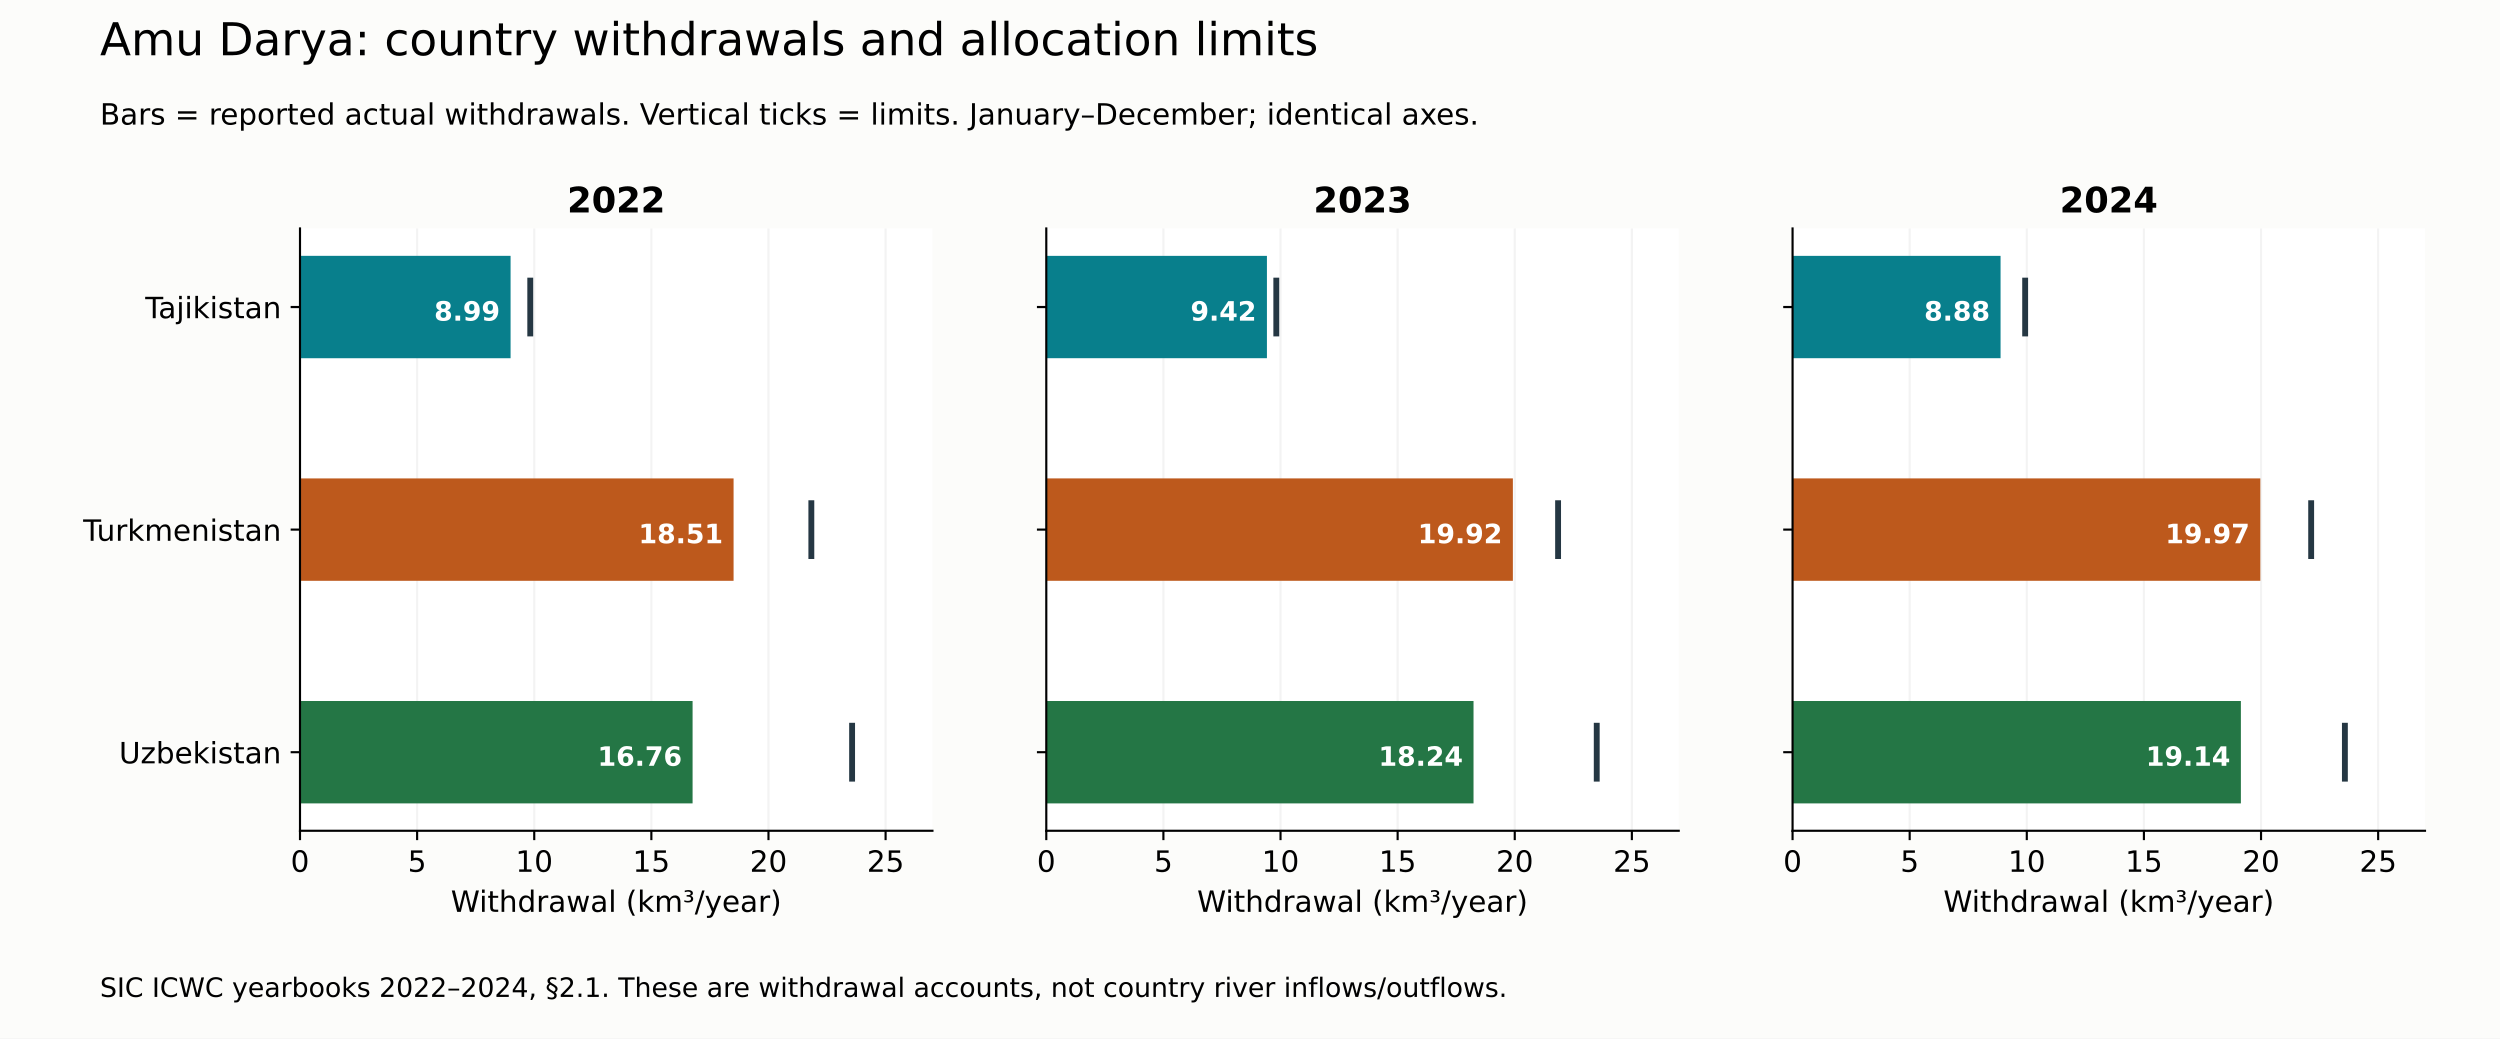
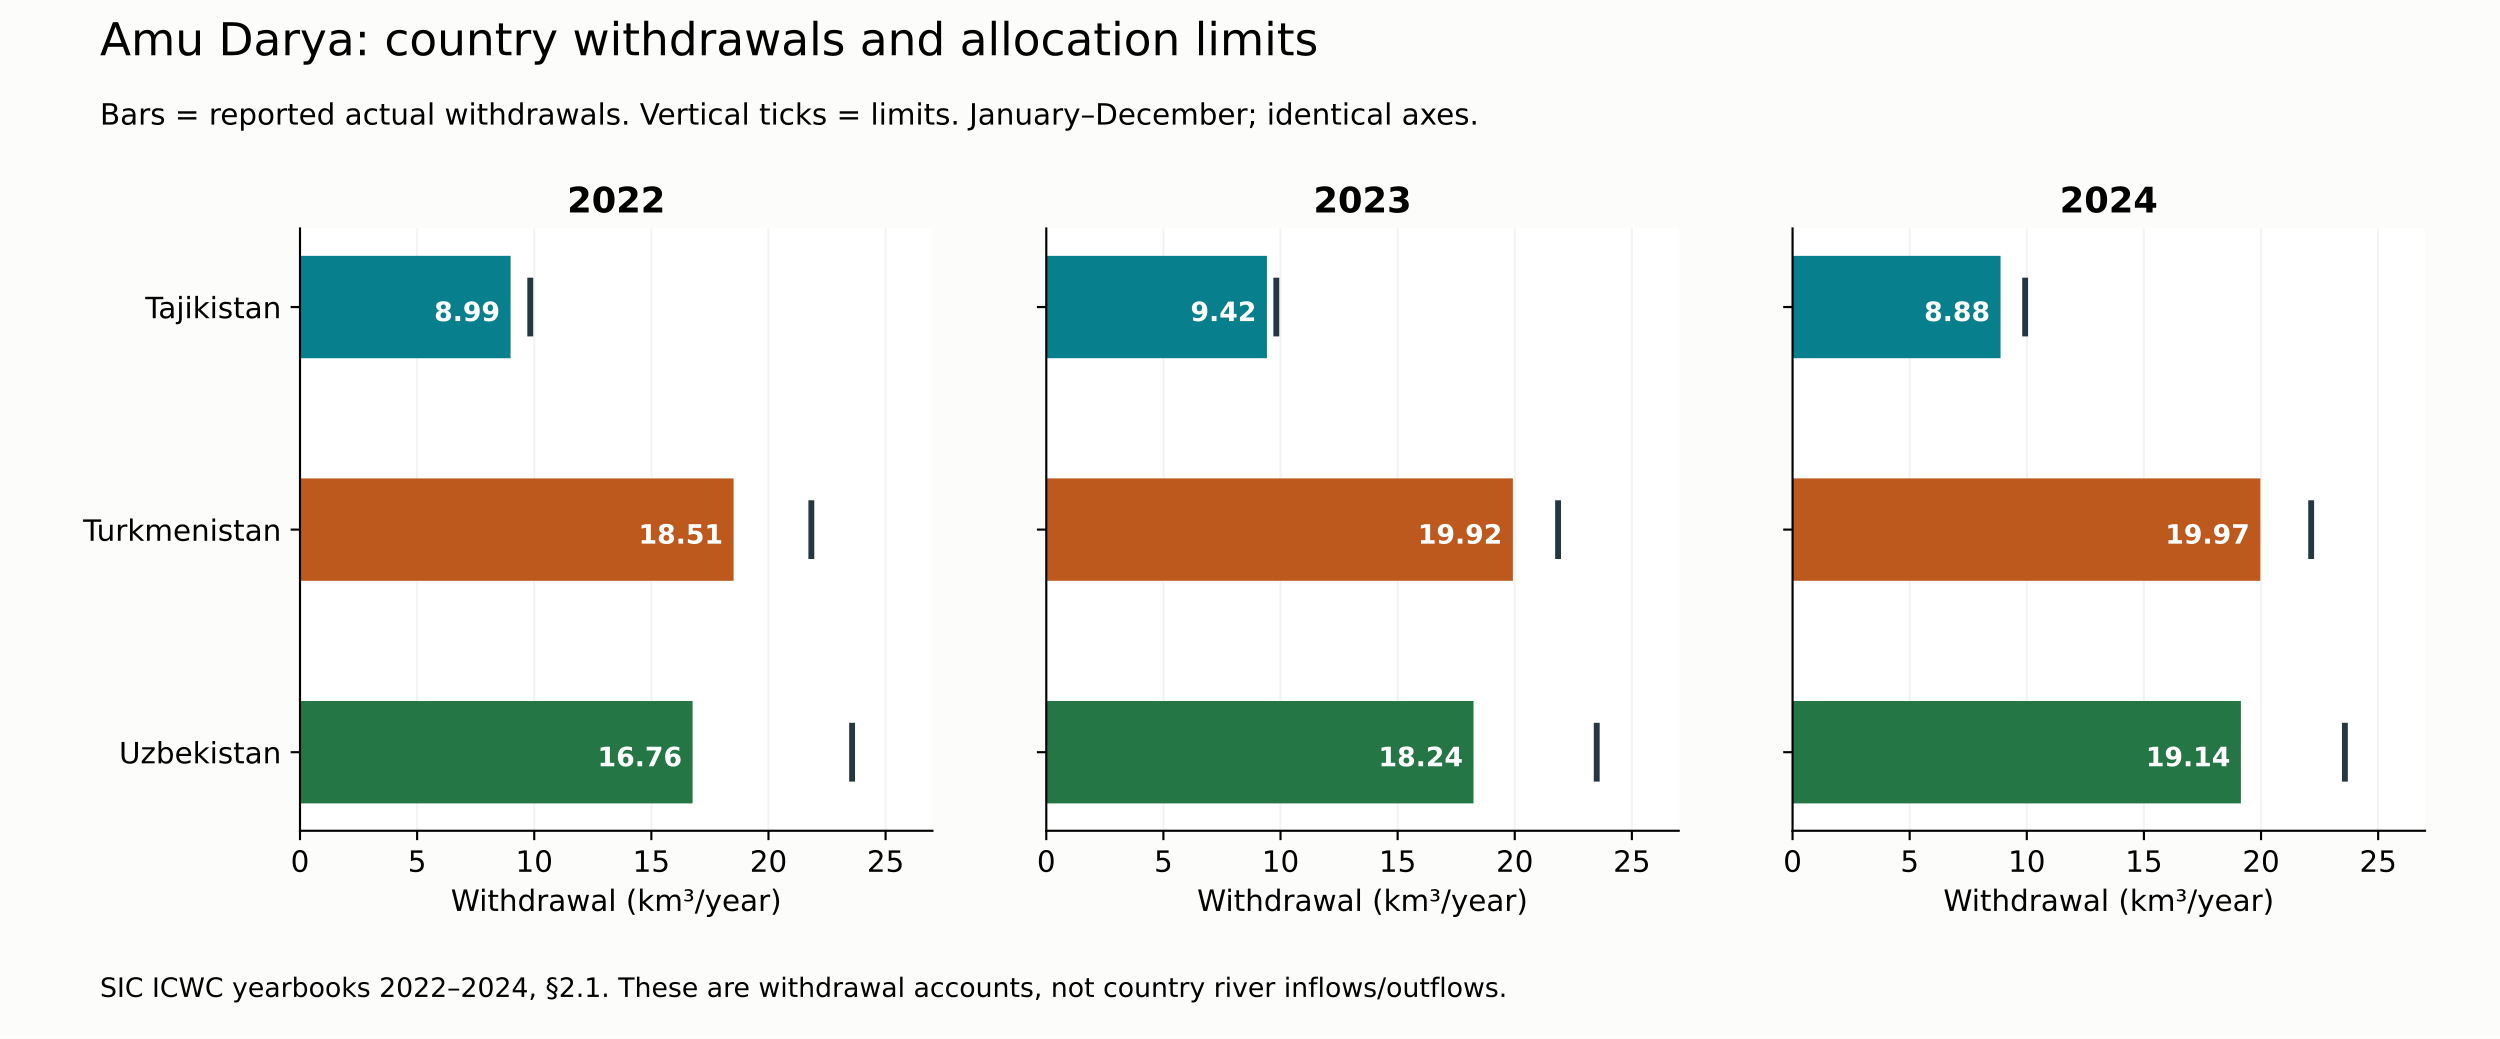
<svg xmlns="http://www.w3.org/2000/svg" xmlns:xlink="http://www.w3.org/1999/xlink" width="936pt" height="388.8pt" viewBox="0 0 936 388.8" version="1.1">
  <defs>
    <style type="text/css">*{stroke-linejoin: round; stroke-linecap: butt}</style>
  </defs>
  <g id="figure_1">
    <g id="patch_1">
      <path d="M 0 388.8  L 936 388.8  L 936 0  L 0 0  z " style="fill: #fcfcfa" />
    </g>
    <g id="axes_1">
      <g id="patch_2">
        <path d="M 112.32 311.04  L 349.106 311.04  L 349.106 85.536  L 112.32 85.536  z " style="fill: #ffffff" />
      </g>
      <g id="matplotlib.axis_1">
        <g id="xtick_1">
          <g id="line2d_1">
-             <path d="M 112.32 311.04  L 112.32 85.536  " clip-path="url(#pdd16792091)" style="fill: none; stroke: #b0b0b0; stroke-opacity: 0.15; stroke-width: 0.8; stroke-linecap: square" />
+             <path d="M 112.32 311.04  L 112.32 85.536  " clip-path="url(#p8ad01126ba)" style="fill: none; stroke: #b0b0b0; stroke-opacity: 0.15; stroke-width: 0.8; stroke-linecap: square" />
          </g>
          <g id="line2d_2">
            <defs>
              <path id="ma40e6b1be5" d="M 0 0  L 0 3.5  " style="stroke: #000000; stroke-width: 0.8" />
            </defs>
            <g>
              <use xlink:href="#ma40e6b1be5" x="112.32" y="311.04" style="stroke: #000000; stroke-width: 0.8" />
            </g>
          </g>
          <g id="text_1">
-             <text style="font-size: 11px; font-family: 'DejaVu Sans'; text-anchor: middle" x="112.32" y="326.397" transform="rotate(-0 112.32 326.3974)">0</text>
+             <text style="font-size: 11px; font-family: 'DejaVu Sans'; text-anchor: middle" x="112.32" y="326.398" transform="rotate(-0 112.32 326.3983)">0</text>
          </g>
        </g>
        <g id="xtick_2">
          <g id="line2d_3">
-             <path d="M 156.169 311.04  L 156.169 85.536  " clip-path="url(#pdd16792091)" style="fill: none; stroke: #b0b0b0; stroke-opacity: 0.15; stroke-width: 0.8; stroke-linecap: square" />
+             <path d="M 156.169 311.04  L 156.169 85.536  " clip-path="url(#p8ad01126ba)" style="fill: none; stroke: #b0b0b0; stroke-opacity: 0.15; stroke-width: 0.8; stroke-linecap: square" />
          </g>
          <g id="line2d_4">
            <g>
              <use xlink:href="#ma40e6b1be5" x="156.169" y="311.04" style="stroke: #000000; stroke-width: 0.8" />
            </g>
          </g>
          <g id="text_2">
-             <text style="font-size: 11px; font-family: 'DejaVu Sans'; text-anchor: middle" x="156.169" y="326.397" transform="rotate(-0 156.1692 326.3974)">5</text>
+             <text style="font-size: 11px; font-family: 'DejaVu Sans'; text-anchor: middle" x="156.169" y="326.398" transform="rotate(-0 156.1692 326.3983)">5</text>
          </g>
        </g>
        <g id="xtick_3">
          <g id="line2d_5">
-             <path d="M 200.018 311.04  L 200.018 85.536  " clip-path="url(#pdd16792091)" style="fill: none; stroke: #b0b0b0; stroke-opacity: 0.15; stroke-width: 0.8; stroke-linecap: square" />
+             <path d="M 200.018 311.04  L 200.018 85.536  " clip-path="url(#p8ad01126ba)" style="fill: none; stroke: #b0b0b0; stroke-opacity: 0.15; stroke-width: 0.8; stroke-linecap: square" />
          </g>
          <g id="line2d_6">
            <g>
              <use xlink:href="#ma40e6b1be5" x="200.018" y="311.04" style="stroke: #000000; stroke-width: 0.8" />
            </g>
          </g>
          <g id="text_3">
-             <text style="font-size: 11px; font-family: 'DejaVu Sans'; text-anchor: middle" x="200.018" y="326.397" transform="rotate(-0 200.0184 326.3974)">10</text>
+             <text style="font-size: 11px; font-family: 'DejaVu Sans'; text-anchor: middle" x="200.018" y="326.398" transform="rotate(-0 200.0184 326.3983)">10</text>
          </g>
        </g>
        <g id="xtick_4">
          <g id="line2d_7">
-             <path d="M 243.868 311.04  L 243.868 85.536  " clip-path="url(#pdd16792091)" style="fill: none; stroke: #b0b0b0; stroke-opacity: 0.15; stroke-width: 0.8; stroke-linecap: square" />
+             <path d="M 243.868 311.04  L 243.868 85.536  " clip-path="url(#p8ad01126ba)" style="fill: none; stroke: #b0b0b0; stroke-opacity: 0.15; stroke-width: 0.8; stroke-linecap: square" />
          </g>
          <g id="line2d_8">
            <g>
              <use xlink:href="#ma40e6b1be5" x="243.868" y="311.04" style="stroke: #000000; stroke-width: 0.8" />
            </g>
          </g>
          <g id="text_4">
-             <text style="font-size: 11px; font-family: 'DejaVu Sans'; text-anchor: middle" x="243.868" y="326.397" transform="rotate(-0 243.8676 326.3974)">15</text>
+             <text style="font-size: 11px; font-family: 'DejaVu Sans'; text-anchor: middle" x="243.868" y="326.398" transform="rotate(-0 243.8676 326.3983)">15</text>
          </g>
        </g>
        <g id="xtick_5">
          <g id="line2d_9">
-             <path d="M 287.717 311.04  L 287.717 85.536  " clip-path="url(#pdd16792091)" style="fill: none; stroke: #b0b0b0; stroke-opacity: 0.15; stroke-width: 0.8; stroke-linecap: square" />
+             <path d="M 287.717 311.04  L 287.717 85.536  " clip-path="url(#p8ad01126ba)" style="fill: none; stroke: #b0b0b0; stroke-opacity: 0.15; stroke-width: 0.8; stroke-linecap: square" />
          </g>
          <g id="line2d_10">
            <g>
              <use xlink:href="#ma40e6b1be5" x="287.717" y="311.04" style="stroke: #000000; stroke-width: 0.8" />
            </g>
          </g>
          <g id="text_5">
-             <text style="font-size: 11px; font-family: 'DejaVu Sans'; text-anchor: middle" x="287.717" y="326.397" transform="rotate(-0 287.7168 326.3974)">20</text>
+             <text style="font-size: 11px; font-family: 'DejaVu Sans'; text-anchor: middle" x="287.717" y="326.398" transform="rotate(-0 287.7168 326.3983)">20</text>
          </g>
        </g>
        <g id="xtick_6">
          <g id="line2d_11">
-             <path d="M 331.566 311.04  L 331.566 85.536  " clip-path="url(#pdd16792091)" style="fill: none; stroke: #b0b0b0; stroke-opacity: 0.15; stroke-width: 0.8; stroke-linecap: square" />
+             <path d="M 331.566 311.04  L 331.566 85.536  " clip-path="url(#p8ad01126ba)" style="fill: none; stroke: #b0b0b0; stroke-opacity: 0.15; stroke-width: 0.8; stroke-linecap: square" />
          </g>
          <g id="line2d_12">
            <g>
              <use xlink:href="#ma40e6b1be5" x="331.566" y="311.04" style="stroke: #000000; stroke-width: 0.8" />
            </g>
          </g>
          <g id="text_6">
-             <text style="font-size: 11px; font-family: 'DejaVu Sans'; text-anchor: middle" x="331.566" y="326.397" transform="rotate(-0 331.566 326.3974)">25</text>
+             <text style="font-size: 11px; font-family: 'DejaVu Sans'; text-anchor: middle" x="331.566" y="326.398" transform="rotate(-0 331.566 326.3983)">25</text>
          </g>
        </g>
        <g id="text_7">
-           <text style="font-size: 11px; font-family: 'DejaVu Sans'; text-anchor: middle" x="230.713" y="341.398" transform="rotate(-0 230.7129 341.3983)">Withdrawal (km³/year)</text>
+           <text style="font-size: 11px; font-family: 'DejaVu Sans'; text-anchor: middle" x="230.713" y="341.044" transform="rotate(-0 230.7129 341.0442)">Withdrawal (km³/year)</text>
        </g>
      </g>
      <g id="matplotlib.axis_2">
        <g id="ytick_1">
          <g id="line2d_13">
            <defs>
              <path id="md8d82b8edd" d="M 0 0  L -3.5 0  " style="stroke: #000000; stroke-width: 0.8" />
            </defs>
            <g>
              <use xlink:href="#md8d82b8edd" x="112.32" y="114.953" style="stroke: #000000; stroke-width: 0.8" />
            </g>
          </g>
          <g id="text_8">
            <text style="font-size: 11px; font-family: 'DejaVu Sans'; text-anchor: end" x="105.32" y="119.132" transform="rotate(-0 105.32 119.1323)">Tajikistan</text>
          </g>
        </g>
        <g id="ytick_2">
          <g id="line2d_14">
            <g>
              <use xlink:href="#md8d82b8edd" x="112.32" y="198.288" style="stroke: #000000; stroke-width: 0.8" />
            </g>
          </g>
          <g id="text_9">
            <text style="font-size: 11px; font-family: 'DejaVu Sans'; text-anchor: end" x="105.32" y="202.467" transform="rotate(-0 105.32 202.4671)">Turkmenistan</text>
          </g>
        </g>
        <g id="ytick_3">
          <g id="line2d_15">
            <g>
              <use xlink:href="#md8d82b8edd" x="112.32" y="281.623" style="stroke: #000000; stroke-width: 0.8" />
            </g>
          </g>
          <g id="text_10">
            <text style="font-size: 11px; font-family: 'DejaVu Sans'; text-anchor: end" x="105.32" y="285.802" transform="rotate(-0 105.32 285.802)">Uzbekistan</text>
          </g>
        </g>
      </g>
      <g id="patch_3">
-         <path d="M 112.32 95.786  L 191.161 95.786  L 191.161 134.12  L 112.32 134.12  z " clip-path="url(#pdd16792091)" style="fill: #087f8c" />
+         <path d="M 112.32 95.786  L 191.161 95.786  L 191.161 134.12  L 112.32 134.12  z " clip-path="url(#p8ad01126ba)" style="fill: #087f8c" />
      </g>
      <g id="patch_4">
-         <path d="M 112.32 179.121  L 274.65 179.121  L 274.65 217.455  L 112.32 217.455  z " clip-path="url(#pdd16792091)" style="fill: #bd591c" />
+         <path d="M 112.32 179.121  L 274.65 179.121  L 274.65 217.455  L 112.32 217.455  z " clip-path="url(#p8ad01126ba)" style="fill: #bd591c" />
      </g>
      <g id="patch_5">
-         <path d="M 112.32 262.456  L 259.303 262.456  L 259.303 300.79  L 112.32 300.79  z " clip-path="url(#pdd16792091)" style="fill: #247645" />
+         <path d="M 112.32 262.456  L 259.303 262.456  L 259.303 300.79  L 112.32 300.79  z " clip-path="url(#p8ad01126ba)" style="fill: #247645" />
      </g>
      <g id="line2d_16">
        <defs>
          <path id="m08ef2047b4" d="M 0 11  L 0 -11  " style="stroke: #253743; stroke-width: 2.2" />
        </defs>
-         <g clip-path="url(#pdd16792091)">
+         <g clip-path="url(#p8ad01126ba)">
          <use xlink:href="#m08ef2047b4" x="198.528" y="114.953" style="fill: #253743; stroke: #253743; stroke-width: 2.2" />
        </g>
      </g>
      <g id="line2d_17">
-         <g clip-path="url(#pdd16792091)">
+         <g clip-path="url(#p8ad01126ba)">
          <use xlink:href="#m08ef2047b4" x="303.766" y="198.288" style="fill: #253743; stroke: #253743; stroke-width: 2.2" />
        </g>
      </g>
      <g id="line2d_18">
-         <g clip-path="url(#pdd16792091)">
+         <g clip-path="url(#p8ad01126ba)">
          <use xlink:href="#m08ef2047b4" x="319.025" y="281.623" style="fill: #253743; stroke: #253743; stroke-width: 2.2" />
        </g>
      </g>
      <g id="patch_6">
        <path d="M 112.32 311.04  L 112.32 85.536  " style="fill: none; stroke: #000000; stroke-width: 0.8; stroke-linejoin: miter; stroke-linecap: square" />
      </g>
      <g id="patch_7">
        <path d="M 112.32 311.04  L 349.106 311.04  " style="fill: none; stroke: #000000; stroke-width: 0.8; stroke-linejoin: miter; stroke-linecap: square" />
      </g>
      <g id="text_11">
-         <text style="font-weight: 700; font-size: 10px; font-family: 'DejaVu Sans'; text-anchor: end; fill: #ffffff" x="187.214" y="120.051" transform="rotate(-0 187.2144 120.0509)">8.99</text>
+         <text style="font-weight: 700; font-size: 10px; font-family: 'DejaVu Sans'; text-anchor: end; fill: #ffffff" x="187.214" y="120.213" transform="rotate(-0 187.2144 120.2126)">8.99</text>
      </g>
      <g id="text_12">
-         <text style="font-weight: 700; font-size: 10px; font-family: 'DejaVu Sans'; text-anchor: end; fill: #ffffff" x="270.703" y="203.386" transform="rotate(-0 270.7033 203.3857)">18.51</text>
+         <text style="font-weight: 700; font-size: 10px; font-family: 'DejaVu Sans'; text-anchor: end; fill: #ffffff" x="270.703" y="203.547" transform="rotate(-0 270.7033 203.5474)">18.51</text>
      </g>
      <g id="text_13">
-         <text style="font-weight: 700; font-size: 10px; font-family: 'DejaVu Sans'; text-anchor: end; fill: #ffffff" x="255.356" y="286.721" transform="rotate(-0 255.3561 286.7205)">16.76</text>
+         <text style="font-weight: 700; font-size: 10px; font-family: 'DejaVu Sans'; text-anchor: end; fill: #ffffff" x="255.356" y="286.882" transform="rotate(-0 255.3561 286.8822)">16.76</text>
      </g>
      <g id="text_14">
        <text style="font-weight: 700; font-size: 13.2px; font-family: 'DejaVu Sans'; text-anchor: middle" x="230.713" y="79.536" transform="rotate(-0 230.7129 79.536)">2022</text>
      </g>
    </g>
    <g id="axes_2">
      <g id="patch_8">
        <path d="M 391.727 311.04  L 628.513 311.04  L 628.513 85.536  L 391.727 85.536  z " style="fill: #ffffff" />
      </g>
      <g id="matplotlib.axis_3">
        <g id="xtick_7">
          <g id="line2d_19">
-             <path d="M 391.727 311.04  L 391.727 85.536  " clip-path="url(#p97cf381e93)" style="fill: none; stroke: #b0b0b0; stroke-opacity: 0.15; stroke-width: 0.8; stroke-linecap: square" />
+             <path d="M 391.727 311.04  L 391.727 85.536  " clip-path="url(#p509d5b0ee3)" style="fill: none; stroke: #b0b0b0; stroke-opacity: 0.15; stroke-width: 0.8; stroke-linecap: square" />
          </g>
          <g id="line2d_20">
            <g>
              <use xlink:href="#ma40e6b1be5" x="391.727" y="311.04" style="stroke: #000000; stroke-width: 0.8" />
            </g>
          </g>
          <g id="text_15">
-             <text style="font-size: 11px; font-family: 'DejaVu Sans'; text-anchor: middle" x="391.727" y="326.397" transform="rotate(-0 391.7271 326.3974)">0</text>
+             <text style="font-size: 11px; font-family: 'DejaVu Sans'; text-anchor: middle" x="391.727" y="326.398" transform="rotate(-0 391.7271 326.3983)">0</text>
          </g>
        </g>
        <g id="xtick_8">
          <g id="line2d_21">
-             <path d="M 435.576 311.04  L 435.576 85.536  " clip-path="url(#p97cf381e93)" style="fill: none; stroke: #b0b0b0; stroke-opacity: 0.15; stroke-width: 0.8; stroke-linecap: square" />
+             <path d="M 435.576 311.04  L 435.576 85.536  " clip-path="url(#p509d5b0ee3)" style="fill: none; stroke: #b0b0b0; stroke-opacity: 0.15; stroke-width: 0.8; stroke-linecap: square" />
          </g>
          <g id="line2d_22">
            <g>
              <use xlink:href="#ma40e6b1be5" x="435.576" y="311.04" style="stroke: #000000; stroke-width: 0.8" />
            </g>
          </g>
          <g id="text_16">
-             <text style="font-size: 11px; font-family: 'DejaVu Sans'; text-anchor: middle" x="435.576" y="326.397" transform="rotate(-0 435.5763 326.3974)">5</text>
+             <text style="font-size: 11px; font-family: 'DejaVu Sans'; text-anchor: middle" x="435.576" y="326.398" transform="rotate(-0 435.5763 326.3983)">5</text>
          </g>
        </g>
        <g id="xtick_9">
          <g id="line2d_23">
-             <path d="M 479.426 311.04  L 479.426 85.536  " clip-path="url(#p97cf381e93)" style="fill: none; stroke: #b0b0b0; stroke-opacity: 0.15; stroke-width: 0.8; stroke-linecap: square" />
+             <path d="M 479.426 311.04  L 479.426 85.536  " clip-path="url(#p509d5b0ee3)" style="fill: none; stroke: #b0b0b0; stroke-opacity: 0.15; stroke-width: 0.8; stroke-linecap: square" />
          </g>
          <g id="line2d_24">
            <g>
              <use xlink:href="#ma40e6b1be5" x="479.426" y="311.04" style="stroke: #000000; stroke-width: 0.8" />
            </g>
          </g>
          <g id="text_17">
-             <text style="font-size: 11px; font-family: 'DejaVu Sans'; text-anchor: middle" x="479.426" y="326.397" transform="rotate(-0 479.4256 326.3974)">10</text>
+             <text style="font-size: 11px; font-family: 'DejaVu Sans'; text-anchor: middle" x="479.426" y="326.398" transform="rotate(-0 479.4256 326.3983)">10</text>
          </g>
        </g>
        <g id="xtick_10">
          <g id="line2d_25">
-             <path d="M 523.275 311.04  L 523.275 85.536  " clip-path="url(#p97cf381e93)" style="fill: none; stroke: #b0b0b0; stroke-opacity: 0.15; stroke-width: 0.8; stroke-linecap: square" />
+             <path d="M 523.275 311.04  L 523.275 85.536  " clip-path="url(#p509d5b0ee3)" style="fill: none; stroke: #b0b0b0; stroke-opacity: 0.15; stroke-width: 0.8; stroke-linecap: square" />
          </g>
          <g id="line2d_26">
            <g>
              <use xlink:href="#ma40e6b1be5" x="523.275" y="311.04" style="stroke: #000000; stroke-width: 0.8" />
            </g>
          </g>
          <g id="text_18">
-             <text style="font-size: 11px; font-family: 'DejaVu Sans'; text-anchor: middle" x="523.275" y="326.397" transform="rotate(-0 523.2748 326.3974)">15</text>
+             <text style="font-size: 11px; font-family: 'DejaVu Sans'; text-anchor: middle" x="523.275" y="326.398" transform="rotate(-0 523.2748 326.3983)">15</text>
          </g>
        </g>
        <g id="xtick_11">
          <g id="line2d_27">
-             <path d="M 567.124 311.04  L 567.124 85.536  " clip-path="url(#p97cf381e93)" style="fill: none; stroke: #b0b0b0; stroke-opacity: 0.15; stroke-width: 0.8; stroke-linecap: square" />
+             <path d="M 567.124 311.04  L 567.124 85.536  " clip-path="url(#p509d5b0ee3)" style="fill: none; stroke: #b0b0b0; stroke-opacity: 0.15; stroke-width: 0.8; stroke-linecap: square" />
          </g>
          <g id="line2d_28">
            <g>
              <use xlink:href="#ma40e6b1be5" x="567.124" y="311.04" style="stroke: #000000; stroke-width: 0.8" />
            </g>
          </g>
          <g id="text_19">
-             <text style="font-size: 11px; font-family: 'DejaVu Sans'; text-anchor: middle" x="567.124" y="326.397" transform="rotate(-0 567.124 326.3974)">20</text>
+             <text style="font-size: 11px; font-family: 'DejaVu Sans'; text-anchor: middle" x="567.124" y="326.398" transform="rotate(-0 567.124 326.3983)">20</text>
          </g>
        </g>
        <g id="xtick_12">
          <g id="line2d_29">
-             <path d="M 610.973 311.04  L 610.973 85.536  " clip-path="url(#p97cf381e93)" style="fill: none; stroke: #b0b0b0; stroke-opacity: 0.15; stroke-width: 0.8; stroke-linecap: square" />
+             <path d="M 610.973 311.04  L 610.973 85.536  " clip-path="url(#p509d5b0ee3)" style="fill: none; stroke: #b0b0b0; stroke-opacity: 0.15; stroke-width: 0.8; stroke-linecap: square" />
          </g>
          <g id="line2d_30">
            <g>
              <use xlink:href="#ma40e6b1be5" x="610.973" y="311.04" style="stroke: #000000; stroke-width: 0.8" />
            </g>
          </g>
          <g id="text_20">
-             <text style="font-size: 11px; font-family: 'DejaVu Sans'; text-anchor: middle" x="610.973" y="326.397" transform="rotate(-0 610.9732 326.3974)">25</text>
+             <text style="font-size: 11px; font-family: 'DejaVu Sans'; text-anchor: middle" x="610.973" y="326.398" transform="rotate(-0 610.9732 326.3983)">25</text>
          </g>
        </g>
        <g id="text_21">
-           <text style="font-size: 11px; font-family: 'DejaVu Sans'; text-anchor: middle" x="510.12" y="341.398" transform="rotate(-0 510.12 341.3983)">Withdrawal (km³/year)</text>
+           <text style="font-size: 11px; font-family: 'DejaVu Sans'; text-anchor: middle" x="510.12" y="341.044" transform="rotate(-0 510.12 341.0442)">Withdrawal (km³/year)</text>
        </g>
      </g>
      <g id="matplotlib.axis_4">
        <g id="ytick_4">
          <g id="line2d_31">
            <g>
              <use xlink:href="#md8d82b8edd" x="391.727" y="114.953" style="stroke: #000000; stroke-width: 0.8" />
            </g>
          </g>
        </g>
        <g id="ytick_5">
          <g id="line2d_32">
            <g>
              <use xlink:href="#md8d82b8edd" x="391.727" y="198.288" style="stroke: #000000; stroke-width: 0.8" />
            </g>
          </g>
        </g>
        <g id="ytick_6">
          <g id="line2d_33">
            <g>
              <use xlink:href="#md8d82b8edd" x="391.727" y="281.623" style="stroke: #000000; stroke-width: 0.8" />
            </g>
          </g>
        </g>
      </g>
      <g id="patch_9">
-         <path d="M 391.727 95.786  L 474.339 95.786  L 474.339 134.12  L 391.727 134.12  z " clip-path="url(#p97cf381e93)" style="fill: #087f8c" />
+         <path d="M 391.727 95.786  L 474.339 95.786  L 474.339 134.12  L 391.727 134.12  z " clip-path="url(#p509d5b0ee3)" style="fill: #087f8c" />
      </g>
      <g id="patch_10">
-         <path d="M 391.727 179.121  L 566.422 179.121  L 566.422 217.455  L 391.727 217.455  z " clip-path="url(#p97cf381e93)" style="fill: #bd591c" />
+         <path d="M 391.727 179.121  L 566.422 179.121  L 566.422 217.455  L 391.727 217.455  z " clip-path="url(#p509d5b0ee3)" style="fill: #bd591c" />
      </g>
      <g id="patch_11">
-         <path d="M 391.727 262.456  L 551.689 262.456  L 551.689 300.79  L 391.727 300.79  z " clip-path="url(#p97cf381e93)" style="fill: #247645" />
+         <path d="M 391.727 262.456  L 551.689 262.456  L 551.689 300.79  L 391.727 300.79  z " clip-path="url(#p509d5b0ee3)" style="fill: #247645" />
      </g>
      <g id="line2d_34">
-         <g clip-path="url(#p97cf381e93)">
+         <g clip-path="url(#p509d5b0ee3)">
          <use xlink:href="#m08ef2047b4" x="477.847" y="114.953" style="fill: #253743; stroke: #253743; stroke-width: 2.2" />
        </g>
      </g>
      <g id="line2d_35">
-         <g clip-path="url(#p97cf381e93)">
+         <g clip-path="url(#p509d5b0ee3)">
          <use xlink:href="#m08ef2047b4" x="583.348" y="198.288" style="fill: #253743; stroke: #253743; stroke-width: 2.2" />
        </g>
      </g>
      <g id="line2d_36">
-         <g clip-path="url(#p97cf381e93)">
+         <g clip-path="url(#p509d5b0ee3)">
          <use xlink:href="#m08ef2047b4" x="597.818" y="281.623" style="fill: #253743; stroke: #253743; stroke-width: 2.2" />
        </g>
      </g>
      <g id="patch_12">
        <path d="M 391.727 311.04  L 391.727 85.536  " style="fill: none; stroke: #000000; stroke-width: 0.8; stroke-linejoin: miter; stroke-linecap: square" />
      </g>
      <g id="patch_13">
        <path d="M 391.727 311.04  L 628.513 311.04  " style="fill: none; stroke: #000000; stroke-width: 0.8; stroke-linejoin: miter; stroke-linecap: square" />
      </g>
      <g id="text_22">
-         <text style="font-weight: 700; font-size: 10px; font-family: 'DejaVu Sans'; text-anchor: end; fill: #ffffff" x="470.393" y="120.051" transform="rotate(-0 470.3926 120.0509)">9.42</text>
+         <text style="font-weight: 700; font-size: 10px; font-family: 'DejaVu Sans'; text-anchor: end; fill: #ffffff" x="470.393" y="120.213" transform="rotate(-0 470.3926 120.2126)">9.42</text>
      </g>
      <g id="text_23">
-         <text style="font-weight: 700; font-size: 10px; font-family: 'DejaVu Sans'; text-anchor: end; fill: #ffffff" x="562.476" y="203.386" transform="rotate(-0 562.476 203.3857)">19.92</text>
+         <text style="font-weight: 700; font-size: 10px; font-family: 'DejaVu Sans'; text-anchor: end; fill: #ffffff" x="562.476" y="203.547" transform="rotate(-0 562.476 203.5474)">19.92</text>
      </g>
      <g id="text_24">
-         <text style="font-weight: 700; font-size: 10px; font-family: 'DejaVu Sans'; text-anchor: end; fill: #ffffff" x="547.743" y="286.721" transform="rotate(-0 547.7426 286.7205)">18.24</text>
+         <text style="font-weight: 700; font-size: 10px; font-family: 'DejaVu Sans'; text-anchor: end; fill: #ffffff" x="547.743" y="286.882" transform="rotate(-0 547.7426 286.8822)">18.24</text>
      </g>
      <g id="text_25">
        <text style="font-weight: 700; font-size: 13.2px; font-family: 'DejaVu Sans'; text-anchor: middle" x="510.12" y="79.536" transform="rotate(-0 510.12 79.536)">2023</text>
      </g>
    </g>
    <g id="axes_3">
      <g id="patch_14">
        <path d="M 671.134 311.04  L 907.92 311.04  L 907.92 85.536  L 671.134 85.536  z " style="fill: #ffffff" />
      </g>
      <g id="matplotlib.axis_5">
        <g id="xtick_13">
          <g id="line2d_37">
-             <path d="M 671.134 311.04  L 671.134 85.536  " clip-path="url(#p5b3b66e441)" style="fill: none; stroke: #b0b0b0; stroke-opacity: 0.15; stroke-width: 0.8; stroke-linecap: square" />
+             <path d="M 671.134 311.04  L 671.134 85.536  " clip-path="url(#pffb5b3cfed)" style="fill: none; stroke: #b0b0b0; stroke-opacity: 0.15; stroke-width: 0.8; stroke-linecap: square" />
          </g>
          <g id="line2d_38">
            <g>
              <use xlink:href="#ma40e6b1be5" x="671.134" y="311.04" style="stroke: #000000; stroke-width: 0.8" />
            </g>
          </g>
          <g id="text_26">
-             <text style="font-size: 11px; font-family: 'DejaVu Sans'; text-anchor: middle" x="671.134" y="326.397" transform="rotate(-0 671.1343 326.3974)">0</text>
+             <text style="font-size: 11px; font-family: 'DejaVu Sans'; text-anchor: middle" x="671.134" y="326.398" transform="rotate(-0 671.1343 326.3983)">0</text>
          </g>
        </g>
        <g id="xtick_14">
          <g id="line2d_39">
-             <path d="M 714.983 311.04  L 714.983 85.536  " clip-path="url(#p5b3b66e441)" style="fill: none; stroke: #b0b0b0; stroke-opacity: 0.15; stroke-width: 0.8; stroke-linecap: square" />
+             <path d="M 714.983 311.04  L 714.983 85.536  " clip-path="url(#pffb5b3cfed)" style="fill: none; stroke: #b0b0b0; stroke-opacity: 0.15; stroke-width: 0.8; stroke-linecap: square" />
          </g>
          <g id="line2d_40">
            <g>
              <use xlink:href="#ma40e6b1be5" x="714.983" y="311.04" style="stroke: #000000; stroke-width: 0.8" />
            </g>
          </g>
          <g id="text_27">
-             <text style="font-size: 11px; font-family: 'DejaVu Sans'; text-anchor: middle" x="714.983" y="326.397" transform="rotate(-0 714.9835 326.3974)">5</text>
+             <text style="font-size: 11px; font-family: 'DejaVu Sans'; text-anchor: middle" x="714.983" y="326.398" transform="rotate(-0 714.9835 326.3983)">5</text>
          </g>
        </g>
        <g id="xtick_15">
          <g id="line2d_41">
-             <path d="M 758.833 311.04  L 758.833 85.536  " clip-path="url(#p5b3b66e441)" style="fill: none; stroke: #b0b0b0; stroke-opacity: 0.15; stroke-width: 0.8; stroke-linecap: square" />
+             <path d="M 758.833 311.04  L 758.833 85.536  " clip-path="url(#pffb5b3cfed)" style="fill: none; stroke: #b0b0b0; stroke-opacity: 0.15; stroke-width: 0.8; stroke-linecap: square" />
          </g>
          <g id="line2d_42">
            <g>
              <use xlink:href="#ma40e6b1be5" x="758.833" y="311.04" style="stroke: #000000; stroke-width: 0.8" />
            </g>
          </g>
          <g id="text_28">
-             <text style="font-size: 11px; font-family: 'DejaVu Sans'; text-anchor: middle" x="758.833" y="326.397" transform="rotate(-0 758.8327 326.3974)">10</text>
+             <text style="font-size: 11px; font-family: 'DejaVu Sans'; text-anchor: middle" x="758.833" y="326.398" transform="rotate(-0 758.8327 326.3983)">10</text>
          </g>
        </g>
        <g id="xtick_16">
          <g id="line2d_43">
-             <path d="M 802.682 311.04  L 802.682 85.536  " clip-path="url(#p5b3b66e441)" style="fill: none; stroke: #b0b0b0; stroke-opacity: 0.15; stroke-width: 0.8; stroke-linecap: square" />
+             <path d="M 802.682 311.04  L 802.682 85.536  " clip-path="url(#pffb5b3cfed)" style="fill: none; stroke: #b0b0b0; stroke-opacity: 0.15; stroke-width: 0.8; stroke-linecap: square" />
          </g>
          <g id="line2d_44">
            <g>
              <use xlink:href="#ma40e6b1be5" x="802.682" y="311.04" style="stroke: #000000; stroke-width: 0.8" />
            </g>
          </g>
          <g id="text_29">
-             <text style="font-size: 11px; font-family: 'DejaVu Sans'; text-anchor: middle" x="802.682" y="326.397" transform="rotate(-0 802.6819 326.3974)">15</text>
+             <text style="font-size: 11px; font-family: 'DejaVu Sans'; text-anchor: middle" x="802.682" y="326.398" transform="rotate(-0 802.6819 326.3983)">15</text>
          </g>
        </g>
        <g id="xtick_17">
          <g id="line2d_45">
-             <path d="M 846.531 311.04  L 846.531 85.536  " clip-path="url(#p5b3b66e441)" style="fill: none; stroke: #b0b0b0; stroke-opacity: 0.15; stroke-width: 0.8; stroke-linecap: square" />
+             <path d="M 846.531 311.04  L 846.531 85.536  " clip-path="url(#pffb5b3cfed)" style="fill: none; stroke: #b0b0b0; stroke-opacity: 0.15; stroke-width: 0.8; stroke-linecap: square" />
          </g>
          <g id="line2d_46">
            <g>
              <use xlink:href="#ma40e6b1be5" x="846.531" y="311.04" style="stroke: #000000; stroke-width: 0.8" />
            </g>
          </g>
          <g id="text_30">
-             <text style="font-size: 11px; font-family: 'DejaVu Sans'; text-anchor: middle" x="846.531" y="326.397" transform="rotate(-0 846.5311 326.3974)">20</text>
+             <text style="font-size: 11px; font-family: 'DejaVu Sans'; text-anchor: middle" x="846.531" y="326.398" transform="rotate(-0 846.5311 326.3983)">20</text>
          </g>
        </g>
        <g id="xtick_18">
          <g id="line2d_47">
-             <path d="M 890.38 311.04  L 890.38 85.536  " clip-path="url(#p5b3b66e441)" style="fill: none; stroke: #b0b0b0; stroke-opacity: 0.15; stroke-width: 0.8; stroke-linecap: square" />
+             <path d="M 890.38 311.04  L 890.38 85.536  " clip-path="url(#pffb5b3cfed)" style="fill: none; stroke: #b0b0b0; stroke-opacity: 0.15; stroke-width: 0.8; stroke-linecap: square" />
          </g>
          <g id="line2d_48">
            <g>
              <use xlink:href="#ma40e6b1be5" x="890.38" y="311.04" style="stroke: #000000; stroke-width: 0.8" />
            </g>
          </g>
          <g id="text_31">
-             <text style="font-size: 11px; font-family: 'DejaVu Sans'; text-anchor: middle" x="890.38" y="326.397" transform="rotate(-0 890.3803 326.3974)">25</text>
+             <text style="font-size: 11px; font-family: 'DejaVu Sans'; text-anchor: middle" x="890.38" y="326.398" transform="rotate(-0 890.3803 326.3983)">25</text>
          </g>
        </g>
        <g id="text_32">
-           <text style="font-size: 11px; font-family: 'DejaVu Sans'; text-anchor: middle" x="789.527" y="341.398" transform="rotate(-0 789.5271 341.3983)">Withdrawal (km³/year)</text>
+           <text style="font-size: 11px; font-family: 'DejaVu Sans'; text-anchor: middle" x="789.527" y="341.044" transform="rotate(-0 789.5271 341.0442)">Withdrawal (km³/year)</text>
        </g>
      </g>
      <g id="matplotlib.axis_6">
        <g id="ytick_7">
          <g id="line2d_49">
            <g>
              <use xlink:href="#md8d82b8edd" x="671.134" y="114.953" style="stroke: #000000; stroke-width: 0.8" />
            </g>
          </g>
        </g>
        <g id="ytick_8">
          <g id="line2d_50">
            <g>
              <use xlink:href="#md8d82b8edd" x="671.134" y="198.288" style="stroke: #000000; stroke-width: 0.8" />
            </g>
          </g>
        </g>
        <g id="ytick_9">
          <g id="line2d_51">
            <g>
              <use xlink:href="#md8d82b8edd" x="671.134" y="281.623" style="stroke: #000000; stroke-width: 0.8" />
            </g>
          </g>
        </g>
      </g>
      <g id="patch_15">
-         <path d="M 671.134 95.786  L 749.01 95.786  L 749.01 134.12  L 671.134 134.12  z " clip-path="url(#p5b3b66e441)" style="fill: #087f8c" />
+         <path d="M 671.134 95.786  L 749.01 95.786  L 749.01 134.12  L 671.134 134.12  z " clip-path="url(#pffb5b3cfed)" style="fill: #087f8c" />
      </g>
      <g id="patch_16">
-         <path d="M 671.134 179.121  L 846.268 179.121  L 846.268 217.455  L 671.134 217.455  z " clip-path="url(#p5b3b66e441)" style="fill: #bd591c" />
+         <path d="M 671.134 179.121  L 846.268 179.121  L 846.268 217.455  L 671.134 217.455  z " clip-path="url(#pffb5b3cfed)" style="fill: #bd591c" />
      </g>
      <g id="patch_17">
-         <path d="M 671.134 262.456  L 838.989 262.456  L 838.989 300.79  L 671.134 300.79  z " clip-path="url(#p5b3b66e441)" style="fill: #247645" />
+         <path d="M 671.134 262.456  L 838.989 262.456  L 838.989 300.79  L 671.134 300.79  z " clip-path="url(#pffb5b3cfed)" style="fill: #247645" />
      </g>
      <g id="line2d_52">
-         <g clip-path="url(#p5b3b66e441)">
+         <g clip-path="url(#pffb5b3cfed)">
          <use xlink:href="#m08ef2047b4" x="758.219" y="114.953" style="fill: #253743; stroke: #253743; stroke-width: 2.2" />
        </g>
      </g>
      <g id="line2d_53">
-         <g clip-path="url(#p5b3b66e441)">
+         <g clip-path="url(#pffb5b3cfed)">
          <use xlink:href="#m08ef2047b4" x="865.299" y="198.288" style="fill: #253743; stroke: #253743; stroke-width: 2.2" />
        </g>
      </g>
      <g id="line2d_54">
-         <g clip-path="url(#p5b3b66e441)">
+         <g clip-path="url(#pffb5b3cfed)">
          <use xlink:href="#m08ef2047b4" x="877.927" y="281.623" style="fill: #253743; stroke: #253743; stroke-width: 2.2" />
        </g>
      </g>
      <g id="patch_18">
        <path d="M 671.134 311.04  L 671.134 85.536  " style="fill: none; stroke: #000000; stroke-width: 0.8; stroke-linejoin: miter; stroke-linecap: square" />
      </g>
      <g id="patch_19">
        <path d="M 671.134 311.04  L 907.92 311.04  " style="fill: none; stroke: #000000; stroke-width: 0.8; stroke-linejoin: miter; stroke-linecap: square" />
      </g>
      <g id="text_33">
-         <text style="font-weight: 700; font-size: 10px; font-family: 'DejaVu Sans'; text-anchor: end; fill: #ffffff" x="745.064" y="120.051" transform="rotate(-0 745.064 120.0509)">8.88</text>
+         <text style="font-weight: 700; font-size: 10px; font-family: 'DejaVu Sans'; text-anchor: end; fill: #ffffff" x="745.064" y="120.213" transform="rotate(-0 745.064 120.2126)">8.88</text>
      </g>
      <g id="text_34">
-         <text style="font-weight: 700; font-size: 10px; font-family: 'DejaVu Sans'; text-anchor: end; fill: #ffffff" x="842.322" y="203.386" transform="rotate(-0 842.3216 203.3857)">19.97</text>
+         <text style="font-weight: 700; font-size: 10px; font-family: 'DejaVu Sans'; text-anchor: end; fill: #ffffff" x="842.322" y="203.547" transform="rotate(-0 842.3216 203.5474)">19.97</text>
      </g>
      <g id="text_35">
-         <text style="font-weight: 700; font-size: 10px; font-family: 'DejaVu Sans'; text-anchor: end; fill: #ffffff" x="835.043" y="286.721" transform="rotate(-0 835.0426 286.7205)">19.14</text>
+         <text style="font-weight: 700; font-size: 10px; font-family: 'DejaVu Sans'; text-anchor: end; fill: #ffffff" x="835.043" y="286.882" transform="rotate(-0 835.0426 286.8822)">19.14</text>
      </g>
      <g id="text_36">
        <text style="font-weight: 700; font-size: 13.2px; font-family: 'DejaVu Sans'; text-anchor: middle" x="789.527" y="79.536" transform="rotate(-0 789.5271 79.536)">2024</text>
      </g>
    </g>
    <g id="text_37">
      <text style="font-size: 17px; font-family: 'DejaVu Sans'; text-anchor: start" x="37.44" y="20.693" transform="rotate(-0 37.44 20.69334)">Amu Darya: country withdrawals and allocation limits</text>
    </g>
    <g id="text_38">
      <text style="font-size: 11px; font-family: 'DejaVu Sans'; text-anchor: start" x="37.44" y="46.656" transform="rotate(-0 37.44 46.656)">Bars = reported actual withdrawals. Vertical ticks = limits. January–December; identical axes.</text>
    </g>
    <g id="text_39">
      <text style="font-size: 10px; font-family: 'DejaVu Sans'; text-anchor: start" x="37.44" y="373.248" transform="rotate(-0 37.44 373.248)">SIC ICWC yearbooks 2022–2024, §2.1. These are withdrawal accounts, not country river inflows/outflows.</text>
    </g>
  </g>
  <defs>
-     <clipPath id="pdd16792091">
+     <clipPath id="p8ad01126ba">
      <rect x="112.32" y="85.536" width="236.786" height="225.504" />
    </clipPath>
-     <clipPath id="p97cf381e93">
+     <clipPath id="p509d5b0ee3">
      <rect x="391.727" y="85.536" width="236.786" height="225.504" />
    </clipPath>
-     <clipPath id="p5b3b66e441">
+     <clipPath id="pffb5b3cfed">
      <rect x="671.134" y="85.536" width="236.786" height="225.504" />
    </clipPath>
  </defs>
</svg>
